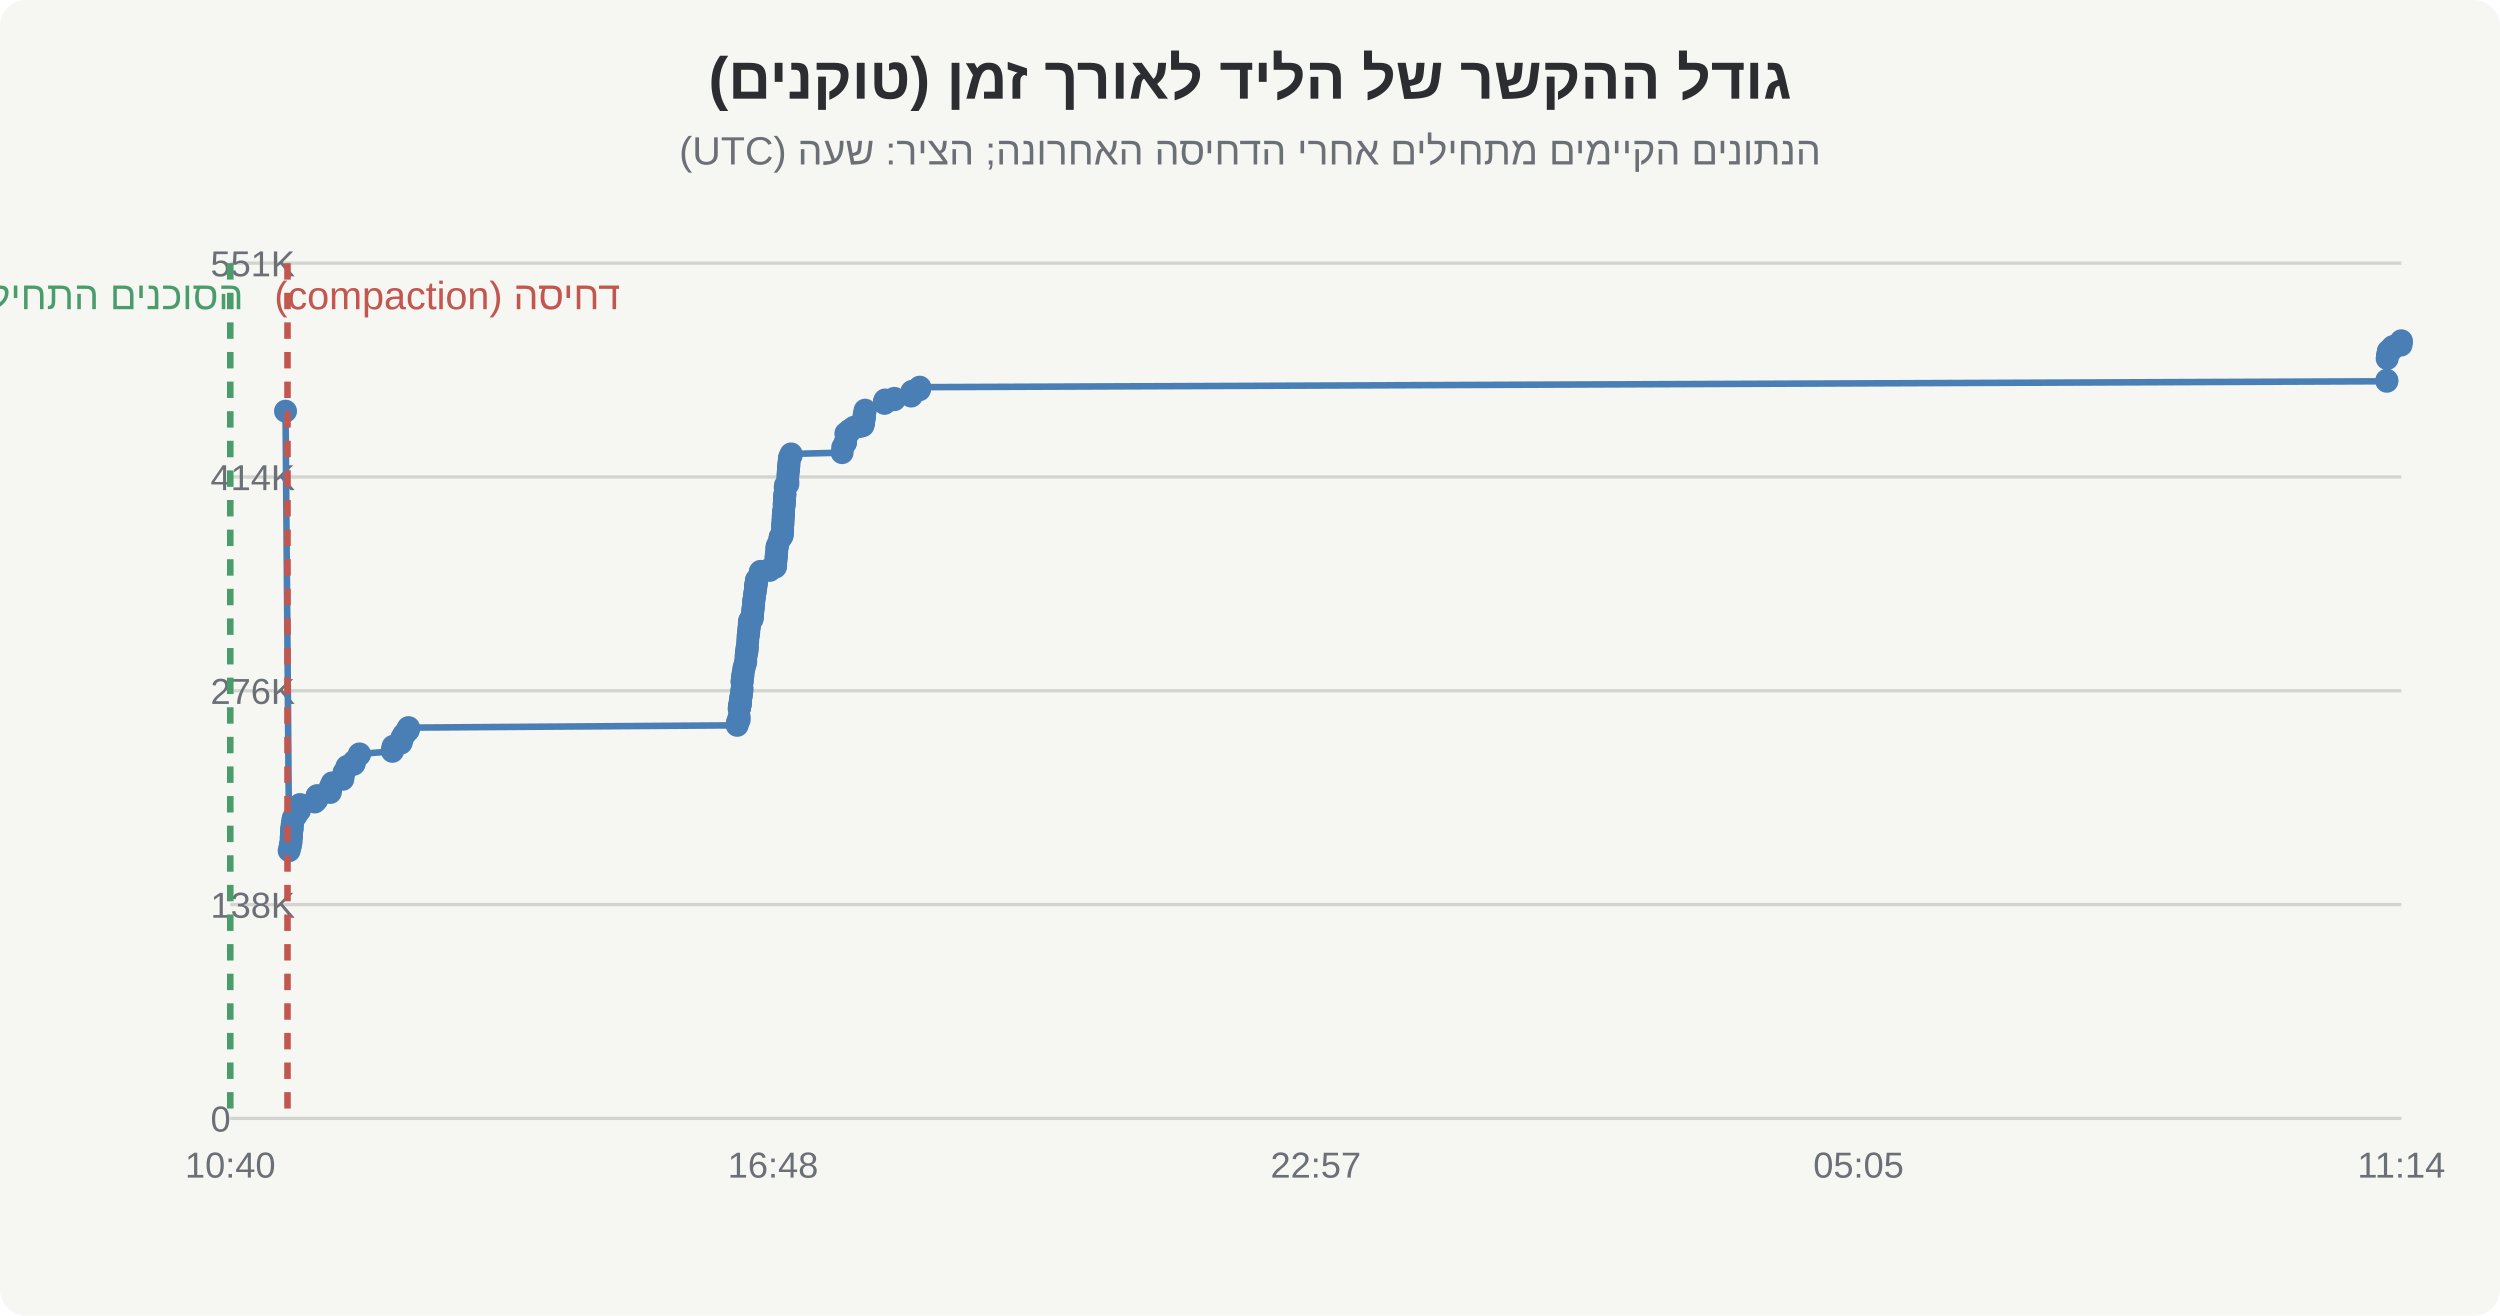
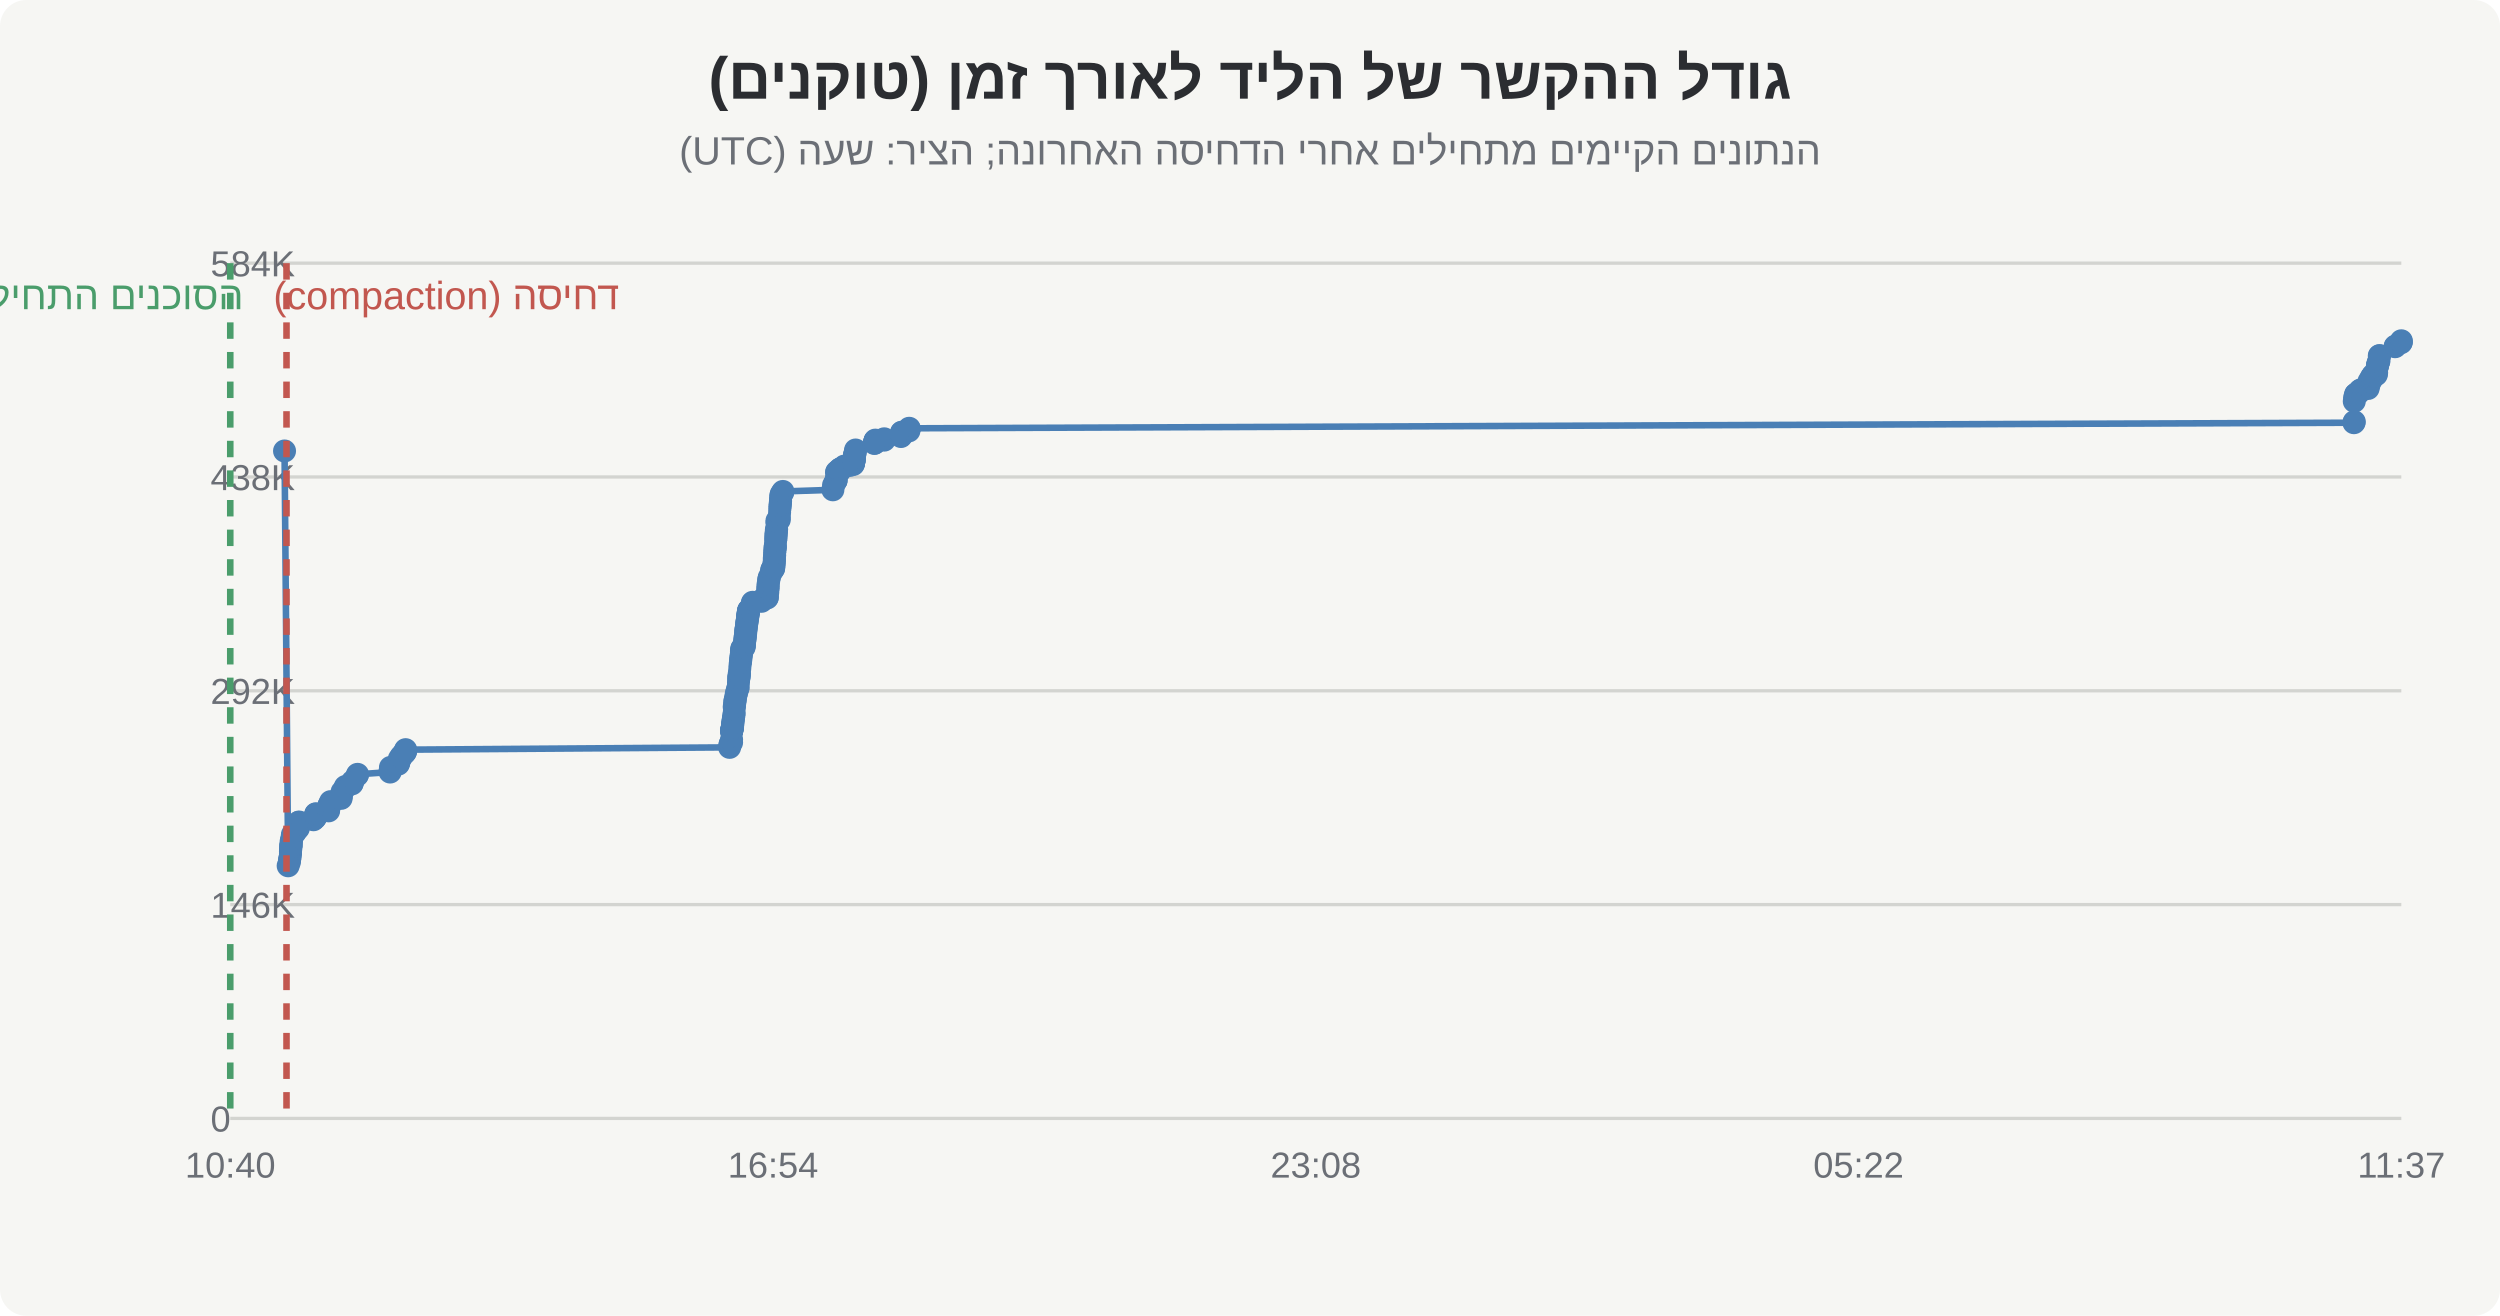
<svg xmlns="http://www.w3.org/2000/svg" viewBox="0 0 760 400" width="760" height="400" role="img" aria-label="גודל ההקשר של הליד לאורך זמן (טוקנים)">
  <style>
.bg{fill:#f6f6f3}.t{fill:#2b2d31}.m{fill:#6b6f76}.grid{stroke:#d3d4d0;stroke-width:1}
.ax{stroke:#8a8e95;stroke-width:1}.lead{fill:#4a7fb5;stroke:#4a7fb5}.ag{fill:#d9923b;stroke:#d9923b}
.good{fill:#4a9d6b}.bad{fill:#c2574f}.line{fill:none;stroke:#4a7fb5;stroke-width:2}
.mk1{stroke:#c2574f;stroke-width:2;stroke-dasharray:5 4}.mk2{stroke:#4a9d6b;stroke-width:2;stroke-dasharray:5 4}
.tx1{fill:#c2574f}.tx2{fill:#4a9d6b}
@media (prefers-color-scheme: dark){
.bg{fill:#25282c}.t{fill:#e6e7e9}.m{fill:#a4a9b0}.grid{stroke:#3c4147}.ax{stroke:#7b8088}
.lead{fill:#6fa3d8;stroke:#6fa3d8}.ag{fill:#e8a85a;stroke:#e8a85a}.good{fill:#62b886}.bad{fill:#e07b73}
.line{stroke:#6fa3d8}.mk1{stroke:#e07b73}.mk2{stroke:#62b886}.tx1{fill:#e07b73}.tx2{fill:#62b886}}
text{font-family:system-ui,"Segoe UI",Arial,sans-serif}
</style>
  <rect class="bg" width="760" height="400" rx="8" />
  <text class="t" x="380" y="30" font-size="18" font-weight="600" text-anchor="middle" direction="rtl" unicode-bidi="plaintext">גודל ההקשר של הליד לאורך זמן (טוקנים)</text>
  <text class="m" x="380" y="50" font-size="12" text-anchor="middle" direction="rtl" unicode-bidi="plaintext">הנתונים הקיימים מתחילים אחרי הדחיסה האחרונה; הציר: שעה (UTC)</text>
  <line class="grid" x1="70" x2="730" y1="340.0" y2="340.0" />
  <text class="m" x="64.0" y="344.0" font-size="11" text-anchor="end" direction="rtl" unicode-bidi="plaintext">0</text>
  <line class="grid" x1="70" x2="730" y1="275.0" y2="275.0" />
-   <text class="m" x="64.0" y="279.0" font-size="11" text-anchor="end" direction="rtl" unicode-bidi="plaintext">138K</text>
+   <text class="m" x="64.0" y="279.0" font-size="11" text-anchor="end" direction="rtl" unicode-bidi="plaintext">146K</text>
  <line class="grid" x1="70" x2="730" y1="210.0" y2="210.0" />
-   <text class="m" x="64.0" y="214.0" font-size="11" text-anchor="end" direction="rtl" unicode-bidi="plaintext">276K</text>
+   <text class="m" x="64.0" y="214.0" font-size="11" text-anchor="end" direction="rtl" unicode-bidi="plaintext">292K</text>
  <line class="grid" x1="70" x2="730" y1="145.0" y2="145.0" />
-   <text class="m" x="64.0" y="149.0" font-size="11" text-anchor="end" direction="rtl" unicode-bidi="plaintext">414K</text>
+   <text class="m" x="64.0" y="149.0" font-size="11" text-anchor="end" direction="rtl" unicode-bidi="plaintext">438K</text>
  <line class="grid" x1="70" x2="730" y1="80.0" y2="80.0" />
-   <text class="m" x="64.0" y="84.0" font-size="11" text-anchor="end" direction="rtl" unicode-bidi="plaintext">551K</text>
-   <polyline class="line" points="86.8,125.0 87.9,258.6 88.2,257.4 88.3,256.7 88.5,255.9 88.5,254.7 88.6,254.2 88.6,253.9 88.6,253.3 88.7,252.6 88.7,252.3 88.7,252.0 88.8,251.8 88.8,250.9 88.9,250.5 89.0,249.4 89.2,248.6 89.9,248.1 90.0,247.6 90.4,247.2 91.0,246.5 91.0,245.6 91.0,245.4 91.1,245.2 91.2,244.7 91.2,244.6 95.7,243.8 95.7,243.6 96.2,243.2 96.3,243.1 96.3,242.8 96.3,242.6 96.4,242.3 96.4,242.0 96.4,241.9 100.4,240.9 100.4,240.4 100.4,239.7 100.5,239.3 100.5,239.1 100.8,238.9 100.9,238.6 101.0,238.0 104.2,236.9 104.3,236.1 104.6,234.8 105.4,233.5 105.5,233.0 107.6,232.3 107.7,231.9 107.7,231.4 109.2,229.5 109.3,229.2 119.3,228.4 119.3,228.0 119.4,227.8 119.5,226.9 121.9,225.9 122.0,225.5 122.1,224.8 122.2,224.2 122.8,223.6 122.8,223.2 123.6,222.5 123.6,222.4 124.1,222.0 124.1,221.8 124.1,221.4 124.2,221.2 224.1,220.5 224.2,219.6 224.3,219.4 224.7,218.9 224.7,217.9 224.7,215.4 224.8,215.2 224.8,215.1 224.8,215.0 224.9,214.8 224.9,214.5 224.9,214.5 225.0,214.2 225.0,213.9 225.0,213.5 225.1,213.1 225.1,212.8 225.2,212.2 225.3,211.6 225.4,211.0 225.5,210.2 225.6,209.4 225.6,207.4 225.6,207.1 225.7,206.0 225.8,205.6 225.9,204.7 226.1,203.4 226.3,202.6 226.6,201.6 226.7,201.1 226.8,199.5 227.0,198.4 227.0,198.0 227.1,197.6 227.1,197.0 227.2,196.6 227.3,195.0 227.4,193.7 227.5,192.9 227.6,192.3 227.6,191.8 227.7,190.9 227.8,190.5 227.8,189.7 227.9,189.2 227.9,188.7 228.0,188.6 228.6,188.3 228.6,187.9 228.7,187.6 228.7,187.0 228.8,186.3 228.9,185.5 228.9,185.1 229.0,184.5 229.1,183.6 229.1,182.9 229.2,182.4 229.3,181.7 229.4,180.9 229.5,180.2 229.6,179.7 229.7,178.7 229.7,178.5 229.8,178.2 229.8,177.8 229.8,177.5 229.9,177.1 230.0,176.8 230.0,176.5 230.0,176.3 230.1,176.2 231.1,174.0 231.2,173.7 234.0,173.4 234.1,173.0 235.7,172.4 235.8,172.0 235.9,170.5 235.9,169.6 236.0,169.2 236.0,168.6 236.1,168.0 236.2,166.7 236.2,166.3 236.4,165.7 237.1,163.9 237.2,163.4 237.2,163.2 237.7,163.0 237.7,162.8 237.8,162.3 237.8,161.9 237.9,161.3 237.9,160.6 237.9,160.0 238.0,159.4 238.0,158.6 238.1,157.8 238.1,157.0 238.2,156.2 238.2,155.9 238.2,155.4 238.4,153.7 238.4,153.1 238.5,152.4 238.5,151.8 238.5,151.3 238.6,150.5 238.6,150.2 238.7,148.2 238.8,147.5 239.5,147.2 239.5,146.4 239.5,144.8 239.6,143.6 239.7,142.9 239.7,142.2 239.8,141.8 239.8,141.2 239.9,140.2 240.0,139.3 240.1,138.9 240.5,138.5 240.5,138.0 256.0,137.6 256.2,136.0 256.9,134.7 257.0,134.6 257.0,134.5 257.2,132.0 257.2,131.7 258.0,131.6 258.1,131.0 258.3,130.9 258.4,130.8 259.5,130.1 259.6,129.9 261.2,129.7 262.3,129.4 262.3,129.2 262.4,128.9 262.4,128.6 262.5,128.5 262.5,128.2 262.5,128.1 262.6,127.9 262.6,127.4 262.7,127.2 262.7,126.6 262.7,126.3 262.8,126.2 262.9,125.5 263.0,124.7 268.9,122.6 268.9,122.5 268.9,122.4 268.9,122.1 269.0,121.8 269.1,121.8 269.1,121.6 271.9,121.5 271.9,121.1 277.0,120.4 277.1,120.2 277.1,119.9 277.2,119.1 277.3,119.0 279.5,118.5 279.6,117.9 279.6,117.7 725.6,115.9 725.6,115.6 725.7,109.0 725.8,107.9 726.1,106.8 726.1,106.7 727.1,106.3 727.2,105.6 727.6,105.3 729.9,104.9 729.9,104.2 730.0,103.9 730.0,103.6" />
-   <circle class="lead" cx="86.8" cy="125.0" r="3" />
-   <circle class="lead" cx="87.9" cy="258.6" r="3" />
-   <circle class="lead" cx="88.2" cy="257.4" r="3" />
-   <circle class="lead" cx="88.3" cy="256.7" r="3" />
+   <text class="m" x="64.0" y="84.0" font-size="11" text-anchor="end" direction="rtl" unicode-bidi="plaintext">584K</text>
+   <polyline class="line" points="86.5,137.1 87.6,263.2 88.0,262.0 88.0,261.4 88.2,260.6 88.3,259.5 88.3,259.0 88.3,258.8 88.4,258.1 88.4,257.5 88.4,257.2 88.5,256.9 88.5,256.7 88.5,255.9 88.6,255.5 88.8,254.5 88.9,253.7 89.6,253.2 89.7,252.8 90.1,252.4 90.7,251.8 90.7,250.9 90.7,250.7 90.8,250.5 90.8,250.0 90.9,249.9 95.3,249.2 95.3,249.0 95.8,248.7 95.9,248.5 95.9,248.3 95.9,248.1 96.0,247.8 96.0,247.5 96.0,247.4 99.9,246.5 99.9,246.0 100.0,245.3 100.0,244.9 100.0,244.8 100.4,244.6 100.4,244.3 100.5,243.7 103.7,242.7 103.8,241.9 104.0,240.7 104.9,239.5 105.0,239.1 107.0,238.3 107.1,238.0 107.2,237.5 108.6,235.7 108.7,235.4 118.6,234.7 118.6,234.3 118.7,234.1 118.7,233.3 121.1,232.3 121.2,231.9 121.4,231.3 121.4,230.7 122.0,230.1 122.0,229.8 122.8,229.1 122.8,229.0 123.2,228.7 123.3,228.4 123.3,228.1 123.3,227.9 221.8,227.2 221.9,226.4 222.0,226.1 222.4,225.7 222.4,224.8 222.4,222.4 222.4,222.2 222.4,222.1 222.5,222.0 222.5,221.9 222.5,221.6 222.6,221.5 222.6,221.2 222.7,221.0 222.7,220.6 222.7,220.2 222.8,220.0 222.8,219.4 222.9,218.8 223.0,218.2 223.1,217.5 223.2,216.7 223.2,214.9 223.3,214.6 223.4,213.5 223.4,213.1 223.6,212.3 223.8,211.1 224.0,210.3 224.3,209.3 224.4,208.9 224.5,207.4 224.6,206.3 224.6,206.0 224.7,205.6 224.7,205.0 224.8,204.7 224.9,203.2 225.0,202.0 225.1,201.2 225.2,200.6 225.2,200.1 225.3,199.3 225.4,198.9 225.4,198.1 225.5,197.7 225.5,197.2 225.6,197.1 226.2,196.8 226.2,196.4 226.3,196.1 226.3,195.6 226.4,194.9 226.5,194.2 226.5,193.8 226.6,193.2 226.7,192.4 226.7,191.7 226.8,191.3 226.9,190.6 227.0,189.8 227.0,189.2 227.2,188.7 227.3,187.8 227.3,187.5 227.3,187.3 227.4,186.9 227.4,186.6 227.5,186.2 227.5,185.9 227.6,185.7 227.6,185.5 227.7,185.4 228.7,183.4 228.8,183.1 231.5,182.8 231.6,182.4 233.2,181.8 233.3,181.5 233.4,180.1 233.4,179.2 233.5,178.8 233.5,178.2 233.5,177.6 233.7,176.5 233.7,176.1 233.9,175.4 234.6,173.8 234.6,173.3 234.7,173.1 235.1,172.9 235.2,172.8 235.2,172.3 235.3,171.9 235.3,171.3 235.4,170.7 235.4,170.1 235.4,169.6 235.5,168.8 235.5,168.0 235.6,167.3 235.6,166.6 235.7,166.3 235.7,165.8 235.8,164.2 235.9,163.6 235.9,162.9 235.9,162.4 236.0,161.9 236.0,161.2 236.1,160.9 236.2,159.0 236.2,158.3 236.9,158.0 236.9,157.3 237.0,155.8 237.1,154.6 237.1,154.0 237.2,153.4 237.2,152.9 237.3,152.3 237.3,151.4 237.4,150.6 237.5,150.2 237.9,149.8 238.0,149.4 253.2,148.9 253.4,147.5 254.1,146.2 254.1,146.1 254.2,146.0 254.3,143.7 254.4,143.4 255.2,143.3 255.2,142.7 255.5,142.6 255.5,142.5 256.6,141.9 256.7,141.7 258.3,141.5 259.4,141.2 259.4,141.0 259.5,140.7 259.5,140.5 259.5,140.4 259.6,140.2 259.6,140.0 259.7,139.8 259.7,139.4 259.7,139.1 259.8,138.6 259.8,138.4 259.8,138.2 260.0,137.5 260.1,136.8 265.8,134.8 265.9,134.7 265.9,134.6 265.9,134.4 266.0,134.1 266.0,134.0 266.1,133.8 268.8,133.8 268.8,133.4 273.9,132.7 273.9,132.5 274.0,132.2 274.1,131.5 274.1,131.4 276.3,131.0 276.4,130.4 276.4,130.2 715.6,128.5 715.7,128.2 715.7,122.0 715.8,120.9 716.1,119.9 716.2,119.8 717.1,119.4 717.3,118.8 717.7,118.5 719.9,118.1 720.0,117.4 720.0,117.2 720.0,116.9 720.2,116.3 720.2,115.9 720.7,115.8 720.9,114.9 720.9,114.7 721.3,114.6 721.4,114.1 721.4,114.0 722.4,113.9 722.5,113.3 722.7,111.5 722.8,111.0 722.8,110.8 723.1,110.0 723.2,109.7 723.3,108.2 723.4,108.1 728.1,105.4 728.2,105.2 729.9,104.2 730.0,104.0 730.0,103.6" />
+   <circle class="lead" cx="86.5" cy="137.1" r="3" />
+   <circle class="lead" cx="87.6" cy="263.2" r="3" />
+   <circle class="lead" cx="88.0" cy="262.0" r="3" />
+   <circle class="lead" cx="88.0" cy="261.4" r="3" />
+   <circle class="lead" cx="88.2" cy="260.6" r="3" />
+   <circle class="lead" cx="88.3" cy="259.5" r="3" />
+   <circle class="lead" cx="88.3" cy="259.0" r="3" />
+   <circle class="lead" cx="88.3" cy="258.8" r="3" />
+   <circle class="lead" cx="88.4" cy="258.1" r="3" />
+   <circle class="lead" cx="88.4" cy="257.5" r="3" />
+   <circle class="lead" cx="88.4" cy="257.2" r="3" />
+   <circle class="lead" cx="88.5" cy="256.9" r="3" />
+   <circle class="lead" cx="88.5" cy="256.7" r="3" />
  <circle class="lead" cx="88.5" cy="255.9" r="3" />
-   <circle class="lead" cx="88.5" cy="254.7" r="3" />
-   <circle class="lead" cx="88.6" cy="254.2" r="3" />
-   <circle class="lead" cx="88.6" cy="253.9" r="3" />
-   <circle class="lead" cx="88.6" cy="253.3" r="3" />
-   <circle class="lead" cx="88.7" cy="252.6" r="3" />
-   <circle class="lead" cx="88.7" cy="252.3" r="3" />
-   <circle class="lead" cx="88.7" cy="252.0" r="3" />
-   <circle class="lead" cx="88.8" cy="251.8" r="3" />
-   <circle class="lead" cx="88.8" cy="250.9" r="3" />
-   <circle class="lead" cx="88.9" cy="250.5" r="3" />
-   <circle class="lead" cx="89.0" cy="249.4" r="3" />
-   <circle class="lead" cx="89.2" cy="248.6" r="3" />
-   <circle class="lead" cx="89.9" cy="248.1" r="3" />
-   <circle class="lead" cx="90.0" cy="247.6" r="3" />
-   <circle class="lead" cx="90.4" cy="247.2" r="3" />
-   <circle class="lead" cx="91.0" cy="246.5" r="3" />
-   <circle class="lead" cx="91.0" cy="245.6" r="3" />
-   <circle class="lead" cx="91.0" cy="245.4" r="3" />
-   <circle class="lead" cx="91.1" cy="245.2" r="3" />
-   <circle class="lead" cx="91.2" cy="244.7" r="3" />
-   <circle class="lead" cx="91.2" cy="244.6" r="3" />
-   <circle class="lead" cx="95.7" cy="243.8" r="3" />
-   <circle class="lead" cx="95.7" cy="243.6" r="3" />
-   <circle class="lead" cx="96.2" cy="243.2" r="3" />
-   <circle class="lead" cx="96.3" cy="243.1" r="3" />
-   <circle class="lead" cx="96.3" cy="242.8" r="3" />
-   <circle class="lead" cx="96.3" cy="242.6" r="3" />
-   <circle class="lead" cx="96.4" cy="242.3" r="3" />
-   <circle class="lead" cx="96.4" cy="242.0" r="3" />
-   <circle class="lead" cx="96.4" cy="241.9" r="3" />
-   <circle class="lead" cx="100.4" cy="240.9" r="3" />
-   <circle class="lead" cx="100.4" cy="240.4" r="3" />
-   <circle class="lead" cx="100.4" cy="239.7" r="3" />
-   <circle class="lead" cx="100.5" cy="239.3" r="3" />
-   <circle class="lead" cx="100.5" cy="239.1" r="3" />
-   <circle class="lead" cx="100.8" cy="238.9" r="3" />
-   <circle class="lead" cx="100.9" cy="238.6" r="3" />
-   <circle class="lead" cx="101.0" cy="238.0" r="3" />
-   <circle class="lead" cx="104.2" cy="236.9" r="3" />
-   <circle class="lead" cx="104.3" cy="236.1" r="3" />
-   <circle class="lead" cx="104.6" cy="234.8" r="3" />
-   <circle class="lead" cx="105.4" cy="233.5" r="3" />
-   <circle class="lead" cx="105.5" cy="233.0" r="3" />
-   <circle class="lead" cx="107.6" cy="232.3" r="3" />
-   <circle class="lead" cx="107.7" cy="231.9" r="3" />
-   <circle class="lead" cx="107.7" cy="231.4" r="3" />
-   <circle class="lead" cx="109.2" cy="229.5" r="3" />
-   <circle class="lead" cx="109.3" cy="229.2" r="3" />
-   <circle class="lead" cx="119.3" cy="228.4" r="3" />
-   <circle class="lead" cx="119.3" cy="228.0" r="3" />
-   <circle class="lead" cx="119.4" cy="227.8" r="3" />
-   <circle class="lead" cx="119.5" cy="226.9" r="3" />
-   <circle class="lead" cx="121.9" cy="225.9" r="3" />
-   <circle class="lead" cx="122.0" cy="225.5" r="3" />
-   <circle class="lead" cx="122.1" cy="224.8" r="3" />
-   <circle class="lead" cx="122.2" cy="224.2" r="3" />
-   <circle class="lead" cx="122.8" cy="223.6" r="3" />
-   <circle class="lead" cx="122.8" cy="223.2" r="3" />
-   <circle class="lead" cx="123.6" cy="222.5" r="3" />
-   <circle class="lead" cx="123.6" cy="222.4" r="3" />
-   <circle class="lead" cx="124.1" cy="222.0" r="3" />
-   <circle class="lead" cx="124.1" cy="221.8" r="3" />
-   <circle class="lead" cx="124.1" cy="221.4" r="3" />
-   <circle class="lead" cx="124.2" cy="221.2" r="3" />
-   <circle class="lead" cx="224.1" cy="220.5" r="3" />
-   <circle class="lead" cx="224.2" cy="219.6" r="3" />
-   <circle class="lead" cx="224.3" cy="219.4" r="3" />
-   <circle class="lead" cx="224.7" cy="218.9" r="3" />
-   <circle class="lead" cx="224.7" cy="217.9" r="3" />
-   <circle class="lead" cx="224.7" cy="215.4" r="3" />
-   <circle class="lead" cx="224.8" cy="215.2" r="3" />
-   <circle class="lead" cx="224.8" cy="215.1" r="3" />
-   <circle class="lead" cx="224.8" cy="215.0" r="3" />
-   <circle class="lead" cx="224.9" cy="214.8" r="3" />
-   <circle class="lead" cx="224.9" cy="214.5" r="3" />
-   <circle class="lead" cx="224.9" cy="214.5" r="3" />
-   <circle class="lead" cx="225.0" cy="214.2" r="3" />
-   <circle class="lead" cx="225.0" cy="213.9" r="3" />
-   <circle class="lead" cx="225.0" cy="213.5" r="3" />
-   <circle class="lead" cx="225.1" cy="213.1" r="3" />
-   <circle class="lead" cx="225.1" cy="212.8" r="3" />
-   <circle class="lead" cx="225.2" cy="212.2" r="3" />
-   <circle class="lead" cx="225.3" cy="211.6" r="3" />
-   <circle class="lead" cx="225.4" cy="211.0" r="3" />
-   <circle class="lead" cx="225.5" cy="210.2" r="3" />
-   <circle class="lead" cx="225.6" cy="209.4" r="3" />
-   <circle class="lead" cx="225.6" cy="207.4" r="3" />
-   <circle class="lead" cx="225.6" cy="207.1" r="3" />
-   <circle class="lead" cx="225.7" cy="206.0" r="3" />
-   <circle class="lead" cx="225.8" cy="205.6" r="3" />
-   <circle class="lead" cx="225.9" cy="204.7" r="3" />
-   <circle class="lead" cx="226.1" cy="203.4" r="3" />
-   <circle class="lead" cx="226.3" cy="202.6" r="3" />
-   <circle class="lead" cx="226.6" cy="201.6" r="3" />
-   <circle class="lead" cx="226.7" cy="201.1" r="3" />
-   <circle class="lead" cx="226.8" cy="199.5" r="3" />
-   <circle class="lead" cx="227.0" cy="198.4" r="3" />
-   <circle class="lead" cx="227.0" cy="198.0" r="3" />
-   <circle class="lead" cx="227.1" cy="197.6" r="3" />
-   <circle class="lead" cx="227.1" cy="197.0" r="3" />
-   <circle class="lead" cx="227.2" cy="196.6" r="3" />
-   <circle class="lead" cx="227.3" cy="195.0" r="3" />
-   <circle class="lead" cx="227.4" cy="193.7" r="3" />
-   <circle class="lead" cx="227.5" cy="192.9" r="3" />
-   <circle class="lead" cx="227.6" cy="192.3" r="3" />
-   <circle class="lead" cx="227.6" cy="191.8" r="3" />
-   <circle class="lead" cx="227.7" cy="190.9" r="3" />
-   <circle class="lead" cx="227.8" cy="190.5" r="3" />
-   <circle class="lead" cx="227.8" cy="189.7" r="3" />
-   <circle class="lead" cx="227.9" cy="189.2" r="3" />
-   <circle class="lead" cx="227.9" cy="188.7" r="3" />
-   <circle class="lead" cx="228.0" cy="188.6" r="3" />
-   <circle class="lead" cx="228.6" cy="188.3" r="3" />
-   <circle class="lead" cx="228.6" cy="187.9" r="3" />
-   <circle class="lead" cx="228.7" cy="187.6" r="3" />
-   <circle class="lead" cx="228.7" cy="187.0" r="3" />
-   <circle class="lead" cx="228.8" cy="186.3" r="3" />
-   <circle class="lead" cx="228.9" cy="185.5" r="3" />
-   <circle class="lead" cx="228.9" cy="185.1" r="3" />
-   <circle class="lead" cx="229.0" cy="184.5" r="3" />
-   <circle class="lead" cx="229.1" cy="183.6" r="3" />
-   <circle class="lead" cx="229.1" cy="182.9" r="3" />
-   <circle class="lead" cx="229.2" cy="182.4" r="3" />
-   <circle class="lead" cx="229.3" cy="181.7" r="3" />
-   <circle class="lead" cx="229.4" cy="180.9" r="3" />
-   <circle class="lead" cx="229.5" cy="180.2" r="3" />
-   <circle class="lead" cx="229.6" cy="179.7" r="3" />
-   <circle class="lead" cx="229.7" cy="178.7" r="3" />
-   <circle class="lead" cx="229.7" cy="178.5" r="3" />
-   <circle class="lead" cx="229.8" cy="178.2" r="3" />
-   <circle class="lead" cx="229.8" cy="177.8" r="3" />
-   <circle class="lead" cx="229.8" cy="177.5" r="3" />
-   <circle class="lead" cx="229.9" cy="177.1" r="3" />
-   <circle class="lead" cx="230.0" cy="176.8" r="3" />
-   <circle class="lead" cx="230.0" cy="176.5" r="3" />
-   <circle class="lead" cx="230.0" cy="176.3" r="3" />
-   <circle class="lead" cx="230.1" cy="176.2" r="3" />
-   <circle class="lead" cx="231.1" cy="174.0" r="3" />
-   <circle class="lead" cx="231.2" cy="173.7" r="3" />
-   <circle class="lead" cx="234.0" cy="173.4" r="3" />
-   <circle class="lead" cx="234.1" cy="173.0" r="3" />
-   <circle class="lead" cx="235.7" cy="172.4" r="3" />
-   <circle class="lead" cx="235.8" cy="172.0" r="3" />
-   <circle class="lead" cx="235.9" cy="170.5" r="3" />
-   <circle class="lead" cx="235.9" cy="169.6" r="3" />
-   <circle class="lead" cx="236.0" cy="169.2" r="3" />
-   <circle class="lead" cx="236.0" cy="168.6" r="3" />
-   <circle class="lead" cx="236.1" cy="168.0" r="3" />
-   <circle class="lead" cx="236.2" cy="166.7" r="3" />
-   <circle class="lead" cx="236.2" cy="166.3" r="3" />
-   <circle class="lead" cx="236.4" cy="165.7" r="3" />
-   <circle class="lead" cx="237.1" cy="163.9" r="3" />
-   <circle class="lead" cx="237.2" cy="163.4" r="3" />
-   <circle class="lead" cx="237.2" cy="163.2" r="3" />
-   <circle class="lead" cx="237.7" cy="163.0" r="3" />
-   <circle class="lead" cx="237.7" cy="162.8" r="3" />
-   <circle class="lead" cx="237.8" cy="162.3" r="3" />
-   <circle class="lead" cx="237.8" cy="161.9" r="3" />
-   <circle class="lead" cx="237.9" cy="161.3" r="3" />
-   <circle class="lead" cx="237.9" cy="160.6" r="3" />
-   <circle class="lead" cx="237.9" cy="160.0" r="3" />
-   <circle class="lead" cx="238.0" cy="159.4" r="3" />
-   <circle class="lead" cx="238.0" cy="158.6" r="3" />
-   <circle class="lead" cx="238.1" cy="157.8" r="3" />
-   <circle class="lead" cx="238.1" cy="157.0" r="3" />
-   <circle class="lead" cx="238.2" cy="156.2" r="3" />
-   <circle class="lead" cx="238.2" cy="155.9" r="3" />
-   <circle class="lead" cx="238.2" cy="155.4" r="3" />
-   <circle class="lead" cx="238.4" cy="153.7" r="3" />
-   <circle class="lead" cx="238.4" cy="153.1" r="3" />
-   <circle class="lead" cx="238.5" cy="152.4" r="3" />
-   <circle class="lead" cx="238.5" cy="151.8" r="3" />
-   <circle class="lead" cx="238.5" cy="151.3" r="3" />
-   <circle class="lead" cx="238.6" cy="150.5" r="3" />
-   <circle class="lead" cx="238.6" cy="150.2" r="3" />
-   <circle class="lead" cx="238.7" cy="148.2" r="3" />
-   <circle class="lead" cx="238.8" cy="147.5" r="3" />
-   <circle class="lead" cx="239.5" cy="147.2" r="3" />
-   <circle class="lead" cx="239.5" cy="146.4" r="3" />
-   <circle class="lead" cx="239.5" cy="144.8" r="3" />
-   <circle class="lead" cx="239.6" cy="143.6" r="3" />
-   <circle class="lead" cx="239.7" cy="142.9" r="3" />
-   <circle class="lead" cx="239.7" cy="142.2" r="3" />
-   <circle class="lead" cx="239.8" cy="141.8" r="3" />
-   <circle class="lead" cx="239.8" cy="141.2" r="3" />
-   <circle class="lead" cx="239.9" cy="140.2" r="3" />
-   <circle class="lead" cx="240.0" cy="139.3" r="3" />
-   <circle class="lead" cx="240.1" cy="138.9" r="3" />
-   <circle class="lead" cx="240.5" cy="138.5" r="3" />
-   <circle class="lead" cx="240.5" cy="138.0" r="3" />
-   <circle class="lead" cx="256.0" cy="137.6" r="3" />
-   <circle class="lead" cx="256.2" cy="136.0" r="3" />
-   <circle class="lead" cx="256.9" cy="134.7" r="3" />
-   <circle class="lead" cx="257.0" cy="134.6" r="3" />
-   <circle class="lead" cx="257.0" cy="134.5" r="3" />
-   <circle class="lead" cx="257.2" cy="132.0" r="3" />
-   <circle class="lead" cx="257.2" cy="131.7" r="3" />
-   <circle class="lead" cx="258.0" cy="131.6" r="3" />
-   <circle class="lead" cx="258.1" cy="131.0" r="3" />
-   <circle class="lead" cx="258.3" cy="130.9" r="3" />
-   <circle class="lead" cx="258.4" cy="130.8" r="3" />
-   <circle class="lead" cx="259.5" cy="130.1" r="3" />
-   <circle class="lead" cx="259.6" cy="129.9" r="3" />
-   <circle class="lead" cx="261.2" cy="129.7" r="3" />
-   <circle class="lead" cx="262.3" cy="129.4" r="3" />
-   <circle class="lead" cx="262.3" cy="129.2" r="3" />
-   <circle class="lead" cx="262.4" cy="128.9" r="3" />
-   <circle class="lead" cx="262.4" cy="128.6" r="3" />
-   <circle class="lead" cx="262.5" cy="128.5" r="3" />
-   <circle class="lead" cx="262.5" cy="128.2" r="3" />
-   <circle class="lead" cx="262.5" cy="128.1" r="3" />
-   <circle class="lead" cx="262.6" cy="127.9" r="3" />
-   <circle class="lead" cx="262.6" cy="127.4" r="3" />
-   <circle class="lead" cx="262.7" cy="127.2" r="3" />
-   <circle class="lead" cx="262.7" cy="126.6" r="3" />
-   <circle class="lead" cx="262.7" cy="126.3" r="3" />
-   <circle class="lead" cx="262.8" cy="126.2" r="3" />
-   <circle class="lead" cx="262.9" cy="125.5" r="3" />
-   <circle class="lead" cx="263.0" cy="124.7" r="3" />
-   <circle class="lead" cx="268.9" cy="122.6" r="3" />
-   <circle class="lead" cx="268.9" cy="122.5" r="3" />
-   <circle class="lead" cx="268.9" cy="122.4" r="3" />
-   <circle class="lead" cx="268.9" cy="122.1" r="3" />
-   <circle class="lead" cx="269.0" cy="121.8" r="3" />
-   <circle class="lead" cx="269.1" cy="121.8" r="3" />
-   <circle class="lead" cx="269.1" cy="121.6" r="3" />
-   <circle class="lead" cx="271.9" cy="121.5" r="3" />
-   <circle class="lead" cx="271.9" cy="121.1" r="3" />
-   <circle class="lead" cx="277.0" cy="120.4" r="3" />
-   <circle class="lead" cx="277.1" cy="120.2" r="3" />
-   <circle class="lead" cx="277.1" cy="119.9" r="3" />
-   <circle class="lead" cx="277.2" cy="119.1" r="3" />
-   <circle class="lead" cx="277.3" cy="119.0" r="3" />
-   <circle class="lead" cx="279.5" cy="118.5" r="3" />
-   <circle class="lead" cx="279.6" cy="117.9" r="3" />
-   <circle class="lead" cx="279.6" cy="117.7" r="3" />
-   <circle class="lead" cx="725.6" cy="115.9" r="3" />
-   <circle class="lead" cx="725.6" cy="115.6" r="3" />
-   <circle class="lead" cx="725.7" cy="109.0" r="3" />
-   <circle class="lead" cx="725.8" cy="107.9" r="3" />
-   <circle class="lead" cx="726.1" cy="106.8" r="3" />
-   <circle class="lead" cx="726.1" cy="106.7" r="3" />
-   <circle class="lead" cx="727.1" cy="106.3" r="3" />
-   <circle class="lead" cx="727.2" cy="105.6" r="3" />
-   <circle class="lead" cx="727.6" cy="105.3" r="3" />
-   <circle class="lead" cx="729.9" cy="104.9" r="3" />
+   <circle class="lead" cx="88.6" cy="255.5" r="3" />
+   <circle class="lead" cx="88.8" cy="254.5" r="3" />
+   <circle class="lead" cx="88.9" cy="253.7" r="3" />
+   <circle class="lead" cx="89.6" cy="253.2" r="3" />
+   <circle class="lead" cx="89.7" cy="252.8" r="3" />
+   <circle class="lead" cx="90.1" cy="252.4" r="3" />
+   <circle class="lead" cx="90.7" cy="251.8" r="3" />
+   <circle class="lead" cx="90.7" cy="250.9" r="3" />
+   <circle class="lead" cx="90.7" cy="250.7" r="3" />
+   <circle class="lead" cx="90.8" cy="250.5" r="3" />
+   <circle class="lead" cx="90.8" cy="250.0" r="3" />
+   <circle class="lead" cx="90.9" cy="249.9" r="3" />
+   <circle class="lead" cx="95.3" cy="249.2" r="3" />
+   <circle class="lead" cx="95.3" cy="249.0" r="3" />
+   <circle class="lead" cx="95.8" cy="248.7" r="3" />
+   <circle class="lead" cx="95.9" cy="248.5" r="3" />
+   <circle class="lead" cx="95.9" cy="248.3" r="3" />
+   <circle class="lead" cx="95.9" cy="248.1" r="3" />
+   <circle class="lead" cx="96.0" cy="247.8" r="3" />
+   <circle class="lead" cx="96.0" cy="247.5" r="3" />
+   <circle class="lead" cx="96.0" cy="247.4" r="3" />
+   <circle class="lead" cx="99.9" cy="246.5" r="3" />
+   <circle class="lead" cx="99.9" cy="246.0" r="3" />
+   <circle class="lead" cx="100.0" cy="245.3" r="3" />
+   <circle class="lead" cx="100.0" cy="244.9" r="3" />
+   <circle class="lead" cx="100.0" cy="244.8" r="3" />
+   <circle class="lead" cx="100.4" cy="244.6" r="3" />
+   <circle class="lead" cx="100.4" cy="244.3" r="3" />
+   <circle class="lead" cx="100.5" cy="243.7" r="3" />
+   <circle class="lead" cx="103.7" cy="242.7" r="3" />
+   <circle class="lead" cx="103.8" cy="241.9" r="3" />
+   <circle class="lead" cx="104.0" cy="240.7" r="3" />
+   <circle class="lead" cx="104.9" cy="239.5" r="3" />
+   <circle class="lead" cx="105.0" cy="239.1" r="3" />
+   <circle class="lead" cx="107.0" cy="238.3" r="3" />
+   <circle class="lead" cx="107.1" cy="238.0" r="3" />
+   <circle class="lead" cx="107.2" cy="237.5" r="3" />
+   <circle class="lead" cx="108.6" cy="235.7" r="3" />
+   <circle class="lead" cx="108.7" cy="235.4" r="3" />
+   <circle class="lead" cx="118.6" cy="234.7" r="3" />
+   <circle class="lead" cx="118.6" cy="234.3" r="3" />
+   <circle class="lead" cx="118.7" cy="234.1" r="3" />
+   <circle class="lead" cx="118.7" cy="233.3" r="3" />
+   <circle class="lead" cx="121.1" cy="232.3" r="3" />
+   <circle class="lead" cx="121.2" cy="231.9" r="3" />
+   <circle class="lead" cx="121.4" cy="231.3" r="3" />
+   <circle class="lead" cx="121.4" cy="230.7" r="3" />
+   <circle class="lead" cx="122.0" cy="230.1" r="3" />
+   <circle class="lead" cx="122.0" cy="229.8" r="3" />
+   <circle class="lead" cx="122.8" cy="229.1" r="3" />
+   <circle class="lead" cx="122.8" cy="229.0" r="3" />
+   <circle class="lead" cx="123.2" cy="228.7" r="3" />
+   <circle class="lead" cx="123.3" cy="228.4" r="3" />
+   <circle class="lead" cx="123.3" cy="228.1" r="3" />
+   <circle class="lead" cx="123.3" cy="227.9" r="3" />
+   <circle class="lead" cx="221.8" cy="227.2" r="3" />
+   <circle class="lead" cx="221.9" cy="226.4" r="3" />
+   <circle class="lead" cx="222.0" cy="226.1" r="3" />
+   <circle class="lead" cx="222.4" cy="225.7" r="3" />
+   <circle class="lead" cx="222.4" cy="224.8" r="3" />
+   <circle class="lead" cx="222.4" cy="222.4" r="3" />
+   <circle class="lead" cx="222.4" cy="222.2" r="3" />
+   <circle class="lead" cx="222.4" cy="222.1" r="3" />
+   <circle class="lead" cx="222.5" cy="222.0" r="3" />
+   <circle class="lead" cx="222.5" cy="221.9" r="3" />
+   <circle class="lead" cx="222.5" cy="221.6" r="3" />
+   <circle class="lead" cx="222.6" cy="221.5" r="3" />
+   <circle class="lead" cx="222.6" cy="221.2" r="3" />
+   <circle class="lead" cx="222.7" cy="221.0" r="3" />
+   <circle class="lead" cx="222.7" cy="220.6" r="3" />
+   <circle class="lead" cx="222.7" cy="220.2" r="3" />
+   <circle class="lead" cx="222.8" cy="220.0" r="3" />
+   <circle class="lead" cx="222.8" cy="219.4" r="3" />
+   <circle class="lead" cx="222.9" cy="218.8" r="3" />
+   <circle class="lead" cx="223.0" cy="218.2" r="3" />
+   <circle class="lead" cx="223.1" cy="217.5" r="3" />
+   <circle class="lead" cx="223.2" cy="216.7" r="3" />
+   <circle class="lead" cx="223.2" cy="214.9" r="3" />
+   <circle class="lead" cx="223.3" cy="214.6" r="3" />
+   <circle class="lead" cx="223.4" cy="213.5" r="3" />
+   <circle class="lead" cx="223.4" cy="213.1" r="3" />
+   <circle class="lead" cx="223.6" cy="212.3" r="3" />
+   <circle class="lead" cx="223.8" cy="211.1" r="3" />
+   <circle class="lead" cx="224.0" cy="210.3" r="3" />
+   <circle class="lead" cx="224.3" cy="209.3" r="3" />
+   <circle class="lead" cx="224.4" cy="208.9" r="3" />
+   <circle class="lead" cx="224.5" cy="207.4" r="3" />
+   <circle class="lead" cx="224.6" cy="206.3" r="3" />
+   <circle class="lead" cx="224.6" cy="206.0" r="3" />
+   <circle class="lead" cx="224.7" cy="205.6" r="3" />
+   <circle class="lead" cx="224.7" cy="205.0" r="3" />
+   <circle class="lead" cx="224.8" cy="204.7" r="3" />
+   <circle class="lead" cx="224.9" cy="203.2" r="3" />
+   <circle class="lead" cx="225.0" cy="202.0" r="3" />
+   <circle class="lead" cx="225.1" cy="201.2" r="3" />
+   <circle class="lead" cx="225.2" cy="200.6" r="3" />
+   <circle class="lead" cx="225.2" cy="200.1" r="3" />
+   <circle class="lead" cx="225.3" cy="199.3" r="3" />
+   <circle class="lead" cx="225.4" cy="198.9" r="3" />
+   <circle class="lead" cx="225.4" cy="198.1" r="3" />
+   <circle class="lead" cx="225.5" cy="197.7" r="3" />
+   <circle class="lead" cx="225.5" cy="197.2" r="3" />
+   <circle class="lead" cx="225.6" cy="197.1" r="3" />
+   <circle class="lead" cx="226.2" cy="196.8" r="3" />
+   <circle class="lead" cx="226.2" cy="196.4" r="3" />
+   <circle class="lead" cx="226.3" cy="196.1" r="3" />
+   <circle class="lead" cx="226.3" cy="195.6" r="3" />
+   <circle class="lead" cx="226.4" cy="194.9" r="3" />
+   <circle class="lead" cx="226.5" cy="194.2" r="3" />
+   <circle class="lead" cx="226.5" cy="193.8" r="3" />
+   <circle class="lead" cx="226.6" cy="193.2" r="3" />
+   <circle class="lead" cx="226.7" cy="192.4" r="3" />
+   <circle class="lead" cx="226.7" cy="191.7" r="3" />
+   <circle class="lead" cx="226.8" cy="191.3" r="3" />
+   <circle class="lead" cx="226.9" cy="190.6" r="3" />
+   <circle class="lead" cx="227.0" cy="189.8" r="3" />
+   <circle class="lead" cx="227.0" cy="189.2" r="3" />
+   <circle class="lead" cx="227.2" cy="188.7" r="3" />
+   <circle class="lead" cx="227.3" cy="187.8" r="3" />
+   <circle class="lead" cx="227.3" cy="187.5" r="3" />
+   <circle class="lead" cx="227.3" cy="187.3" r="3" />
+   <circle class="lead" cx="227.4" cy="186.9" r="3" />
+   <circle class="lead" cx="227.4" cy="186.6" r="3" />
+   <circle class="lead" cx="227.5" cy="186.2" r="3" />
+   <circle class="lead" cx="227.5" cy="185.9" r="3" />
+   <circle class="lead" cx="227.6" cy="185.7" r="3" />
+   <circle class="lead" cx="227.6" cy="185.5" r="3" />
+   <circle class="lead" cx="227.7" cy="185.4" r="3" />
+   <circle class="lead" cx="228.7" cy="183.4" r="3" />
+   <circle class="lead" cx="228.8" cy="183.1" r="3" />
+   <circle class="lead" cx="231.5" cy="182.8" r="3" />
+   <circle class="lead" cx="231.6" cy="182.4" r="3" />
+   <circle class="lead" cx="233.2" cy="181.8" r="3" />
+   <circle class="lead" cx="233.3" cy="181.5" r="3" />
+   <circle class="lead" cx="233.4" cy="180.1" r="3" />
+   <circle class="lead" cx="233.4" cy="179.2" r="3" />
+   <circle class="lead" cx="233.5" cy="178.8" r="3" />
+   <circle class="lead" cx="233.5" cy="178.2" r="3" />
+   <circle class="lead" cx="233.5" cy="177.6" r="3" />
+   <circle class="lead" cx="233.7" cy="176.5" r="3" />
+   <circle class="lead" cx="233.7" cy="176.1" r="3" />
+   <circle class="lead" cx="233.9" cy="175.4" r="3" />
+   <circle class="lead" cx="234.6" cy="173.8" r="3" />
+   <circle class="lead" cx="234.6" cy="173.3" r="3" />
+   <circle class="lead" cx="234.7" cy="173.1" r="3" />
+   <circle class="lead" cx="235.1" cy="172.9" r="3" />
+   <circle class="lead" cx="235.2" cy="172.8" r="3" />
+   <circle class="lead" cx="235.2" cy="172.3" r="3" />
+   <circle class="lead" cx="235.3" cy="171.9" r="3" />
+   <circle class="lead" cx="235.3" cy="171.3" r="3" />
+   <circle class="lead" cx="235.4" cy="170.7" r="3" />
+   <circle class="lead" cx="235.4" cy="170.1" r="3" />
+   <circle class="lead" cx="235.4" cy="169.6" r="3" />
+   <circle class="lead" cx="235.5" cy="168.8" r="3" />
+   <circle class="lead" cx="235.5" cy="168.0" r="3" />
+   <circle class="lead" cx="235.6" cy="167.3" r="3" />
+   <circle class="lead" cx="235.6" cy="166.6" r="3" />
+   <circle class="lead" cx="235.7" cy="166.3" r="3" />
+   <circle class="lead" cx="235.7" cy="165.8" r="3" />
+   <circle class="lead" cx="235.8" cy="164.2" r="3" />
+   <circle class="lead" cx="235.9" cy="163.6" r="3" />
+   <circle class="lead" cx="235.9" cy="162.9" r="3" />
+   <circle class="lead" cx="235.9" cy="162.4" r="3" />
+   <circle class="lead" cx="236.0" cy="161.9" r="3" />
+   <circle class="lead" cx="236.0" cy="161.2" r="3" />
+   <circle class="lead" cx="236.1" cy="160.9" r="3" />
+   <circle class="lead" cx="236.2" cy="159.0" r="3" />
+   <circle class="lead" cx="236.2" cy="158.3" r="3" />
+   <circle class="lead" cx="236.9" cy="158.0" r="3" />
+   <circle class="lead" cx="236.9" cy="157.3" r="3" />
+   <circle class="lead" cx="237.0" cy="155.8" r="3" />
+   <circle class="lead" cx="237.1" cy="154.6" r="3" />
+   <circle class="lead" cx="237.1" cy="154.0" r="3" />
+   <circle class="lead" cx="237.2" cy="153.4" r="3" />
+   <circle class="lead" cx="237.2" cy="152.9" r="3" />
+   <circle class="lead" cx="237.3" cy="152.3" r="3" />
+   <circle class="lead" cx="237.3" cy="151.4" r="3" />
+   <circle class="lead" cx="237.4" cy="150.6" r="3" />
+   <circle class="lead" cx="237.5" cy="150.2" r="3" />
+   <circle class="lead" cx="237.9" cy="149.8" r="3" />
+   <circle class="lead" cx="238.0" cy="149.4" r="3" />
+   <circle class="lead" cx="253.2" cy="148.9" r="3" />
+   <circle class="lead" cx="253.4" cy="147.5" r="3" />
+   <circle class="lead" cx="254.1" cy="146.2" r="3" />
+   <circle class="lead" cx="254.1" cy="146.1" r="3" />
+   <circle class="lead" cx="254.2" cy="146.0" r="3" />
+   <circle class="lead" cx="254.3" cy="143.7" r="3" />
+   <circle class="lead" cx="254.4" cy="143.4" r="3" />
+   <circle class="lead" cx="255.2" cy="143.3" r="3" />
+   <circle class="lead" cx="255.2" cy="142.7" r="3" />
+   <circle class="lead" cx="255.5" cy="142.6" r="3" />
+   <circle class="lead" cx="255.5" cy="142.5" r="3" />
+   <circle class="lead" cx="256.6" cy="141.9" r="3" />
+   <circle class="lead" cx="256.7" cy="141.7" r="3" />
+   <circle class="lead" cx="258.3" cy="141.5" r="3" />
+   <circle class="lead" cx="259.4" cy="141.2" r="3" />
+   <circle class="lead" cx="259.4" cy="141.0" r="3" />
+   <circle class="lead" cx="259.5" cy="140.7" r="3" />
+   <circle class="lead" cx="259.5" cy="140.5" r="3" />
+   <circle class="lead" cx="259.5" cy="140.4" r="3" />
+   <circle class="lead" cx="259.6" cy="140.2" r="3" />
+   <circle class="lead" cx="259.6" cy="140.0" r="3" />
+   <circle class="lead" cx="259.7" cy="139.8" r="3" />
+   <circle class="lead" cx="259.7" cy="139.4" r="3" />
+   <circle class="lead" cx="259.7" cy="139.1" r="3" />
+   <circle class="lead" cx="259.8" cy="138.6" r="3" />
+   <circle class="lead" cx="259.8" cy="138.4" r="3" />
+   <circle class="lead" cx="259.8" cy="138.2" r="3" />
+   <circle class="lead" cx="260.0" cy="137.5" r="3" />
+   <circle class="lead" cx="260.1" cy="136.8" r="3" />
+   <circle class="lead" cx="265.8" cy="134.8" r="3" />
+   <circle class="lead" cx="265.9" cy="134.7" r="3" />
+   <circle class="lead" cx="265.9" cy="134.6" r="3" />
+   <circle class="lead" cx="265.9" cy="134.4" r="3" />
+   <circle class="lead" cx="266.0" cy="134.1" r="3" />
+   <circle class="lead" cx="266.0" cy="134.0" r="3" />
+   <circle class="lead" cx="266.1" cy="133.8" r="3" />
+   <circle class="lead" cx="268.8" cy="133.8" r="3" />
+   <circle class="lead" cx="268.8" cy="133.4" r="3" />
+   <circle class="lead" cx="273.9" cy="132.7" r="3" />
+   <circle class="lead" cx="273.9" cy="132.5" r="3" />
+   <circle class="lead" cx="274.0" cy="132.2" r="3" />
+   <circle class="lead" cx="274.1" cy="131.5" r="3" />
+   <circle class="lead" cx="274.1" cy="131.4" r="3" />
+   <circle class="lead" cx="276.3" cy="131.0" r="3" />
+   <circle class="lead" cx="276.4" cy="130.4" r="3" />
+   <circle class="lead" cx="276.4" cy="130.2" r="3" />
+   <circle class="lead" cx="715.6" cy="128.5" r="3" />
+   <circle class="lead" cx="715.7" cy="128.2" r="3" />
+   <circle class="lead" cx="715.7" cy="122.0" r="3" />
+   <circle class="lead" cx="715.8" cy="120.9" r="3" />
+   <circle class="lead" cx="716.1" cy="119.9" r="3" />
+   <circle class="lead" cx="716.2" cy="119.8" r="3" />
+   <circle class="lead" cx="717.1" cy="119.4" r="3" />
+   <circle class="lead" cx="717.3" cy="118.8" r="3" />
+   <circle class="lead" cx="717.7" cy="118.5" r="3" />
+   <circle class="lead" cx="719.9" cy="118.1" r="3" />
+   <circle class="lead" cx="720.0" cy="117.4" r="3" />
+   <circle class="lead" cx="720.0" cy="117.2" r="3" />
+   <circle class="lead" cx="720.0" cy="116.9" r="3" />
+   <circle class="lead" cx="720.2" cy="116.3" r="3" />
+   <circle class="lead" cx="720.2" cy="115.9" r="3" />
+   <circle class="lead" cx="720.7" cy="115.8" r="3" />
+   <circle class="lead" cx="720.9" cy="114.9" r="3" />
+   <circle class="lead" cx="720.9" cy="114.7" r="3" />
+   <circle class="lead" cx="721.3" cy="114.6" r="3" />
+   <circle class="lead" cx="721.4" cy="114.1" r="3" />
+   <circle class="lead" cx="721.4" cy="114.0" r="3" />
+   <circle class="lead" cx="722.4" cy="113.9" r="3" />
+   <circle class="lead" cx="722.5" cy="113.3" r="3" />
+   <circle class="lead" cx="722.7" cy="111.5" r="3" />
+   <circle class="lead" cx="722.8" cy="111.0" r="3" />
+   <circle class="lead" cx="722.8" cy="110.8" r="3" />
+   <circle class="lead" cx="723.1" cy="110.0" r="3" />
+   <circle class="lead" cx="723.2" cy="109.7" r="3" />
+   <circle class="lead" cx="723.3" cy="108.2" r="3" />
+   <circle class="lead" cx="723.4" cy="108.1" r="3" />
+   <circle class="lead" cx="728.1" cy="105.4" r="3" />
+   <circle class="lead" cx="728.2" cy="105.2" r="3" />
  <circle class="lead" cx="729.9" cy="104.2" r="3" />
-   <circle class="lead" cx="730.0" cy="103.9" r="3" />
+   <circle class="lead" cx="730.0" cy="104.0" r="3" />
  <circle class="lead" cx="730.0" cy="103.6" r="3" />
  <line class="mk2" x1="70.0" x2="70.0" y1="80" y2="340" />
  <text class="tx2" x="74.0" y="94.0" font-size="12" text-anchor="start" direction="rtl" unicode-bidi="plaintext">הסוכנים התחילו</text>
-   <line class="mk1" x1="87.4" x2="87.4" y1="80" y2="340" />
-   <text class="tx1" x="83.4" y="94.0" font-size="12" text-anchor="end" direction="rtl" unicode-bidi="plaintext">דחיסה (compaction)</text>
+   <line class="mk1" x1="87.1" x2="87.1" y1="80" y2="340" />
+   <text class="tx1" x="83.1" y="94.0" font-size="12" text-anchor="end" direction="rtl" unicode-bidi="plaintext">דחיסה (compaction)</text>
  <text class="m" x="70.0" y="358.0" font-size="11" text-anchor="middle" direction="rtl" unicode-bidi="plaintext">10:40</text>
-   <text class="m" x="235.0" y="358.0" font-size="11" text-anchor="middle" direction="rtl" unicode-bidi="plaintext">16:48</text>
-   <text class="m" x="400.0" y="358.0" font-size="11" text-anchor="middle" direction="rtl" unicode-bidi="plaintext">22:57</text>
-   <text class="m" x="565.0" y="358.0" font-size="11" text-anchor="middle" direction="rtl" unicode-bidi="plaintext">05:05</text>
-   <text class="m" x="730.0" y="358.0" font-size="11" text-anchor="middle" direction="rtl" unicode-bidi="plaintext">11:14</text>
+   <text class="m" x="235.0" y="358.0" font-size="11" text-anchor="middle" direction="rtl" unicode-bidi="plaintext">16:54</text>
+   <text class="m" x="400.0" y="358.0" font-size="11" text-anchor="middle" direction="rtl" unicode-bidi="plaintext">23:08</text>
+   <text class="m" x="565.0" y="358.0" font-size="11" text-anchor="middle" direction="rtl" unicode-bidi="plaintext">05:22</text>
+   <text class="m" x="730.0" y="358.0" font-size="11" text-anchor="middle" direction="rtl" unicode-bidi="plaintext">11:37</text>
</svg>
